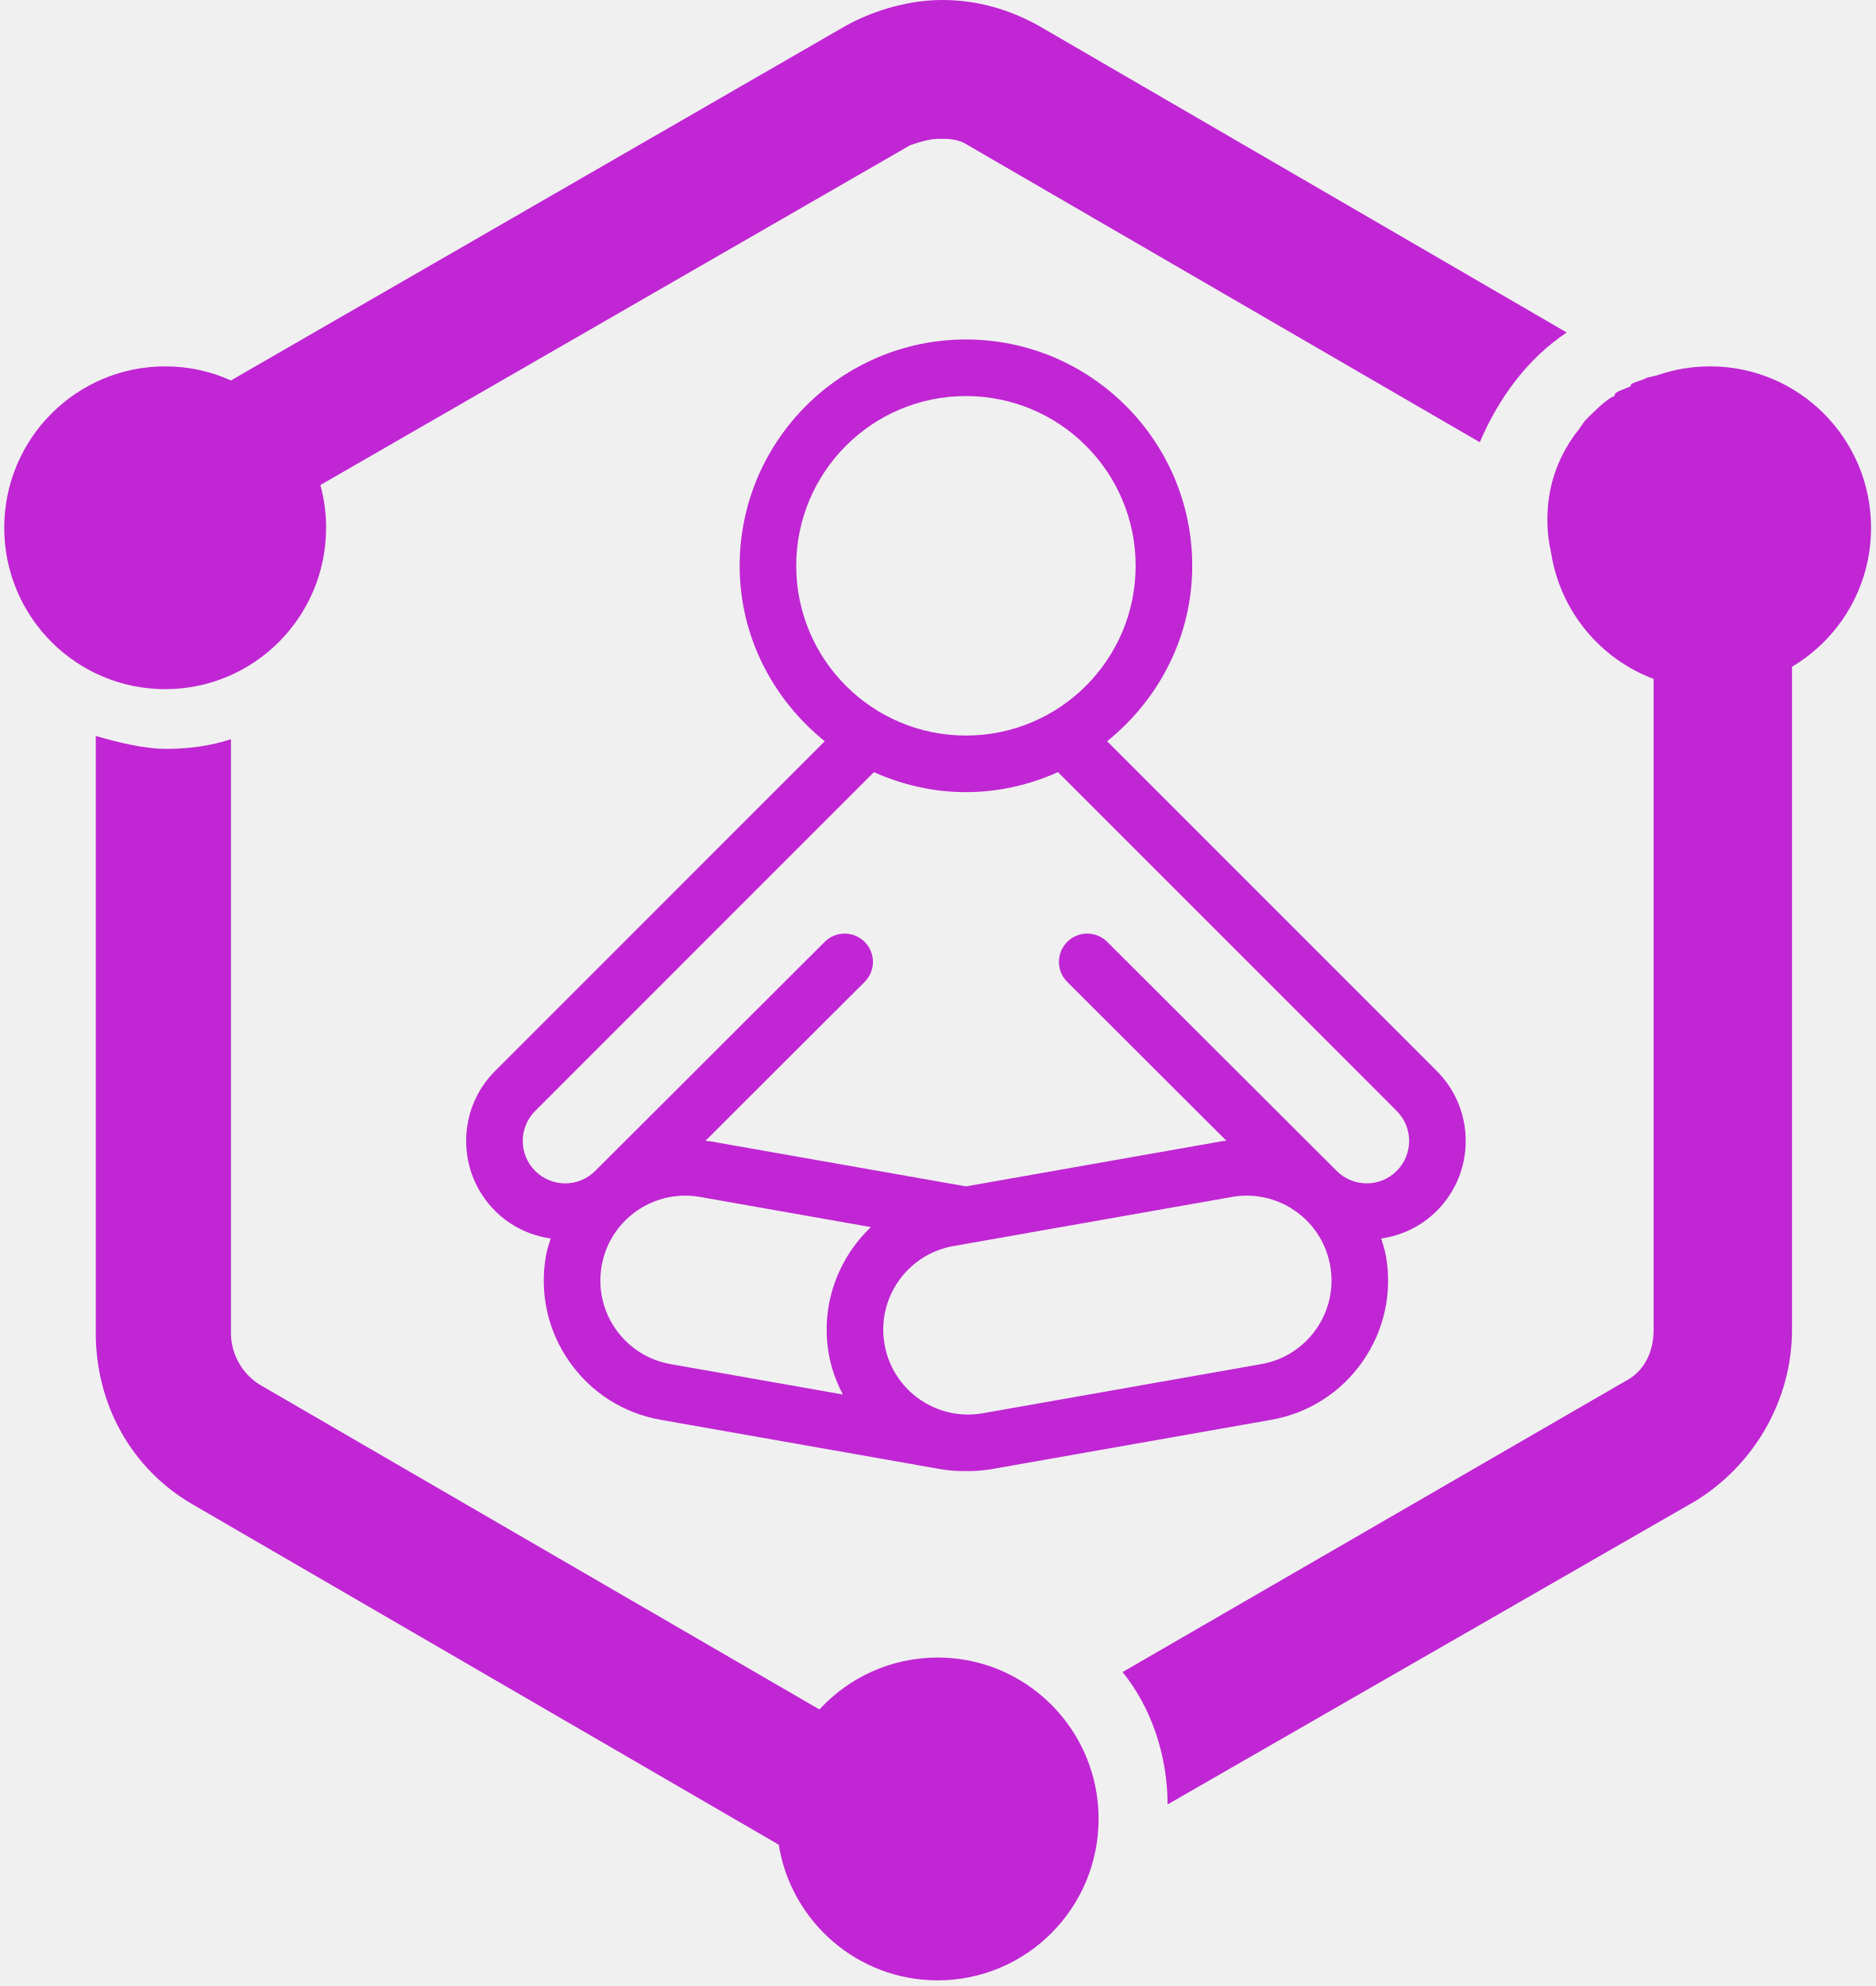
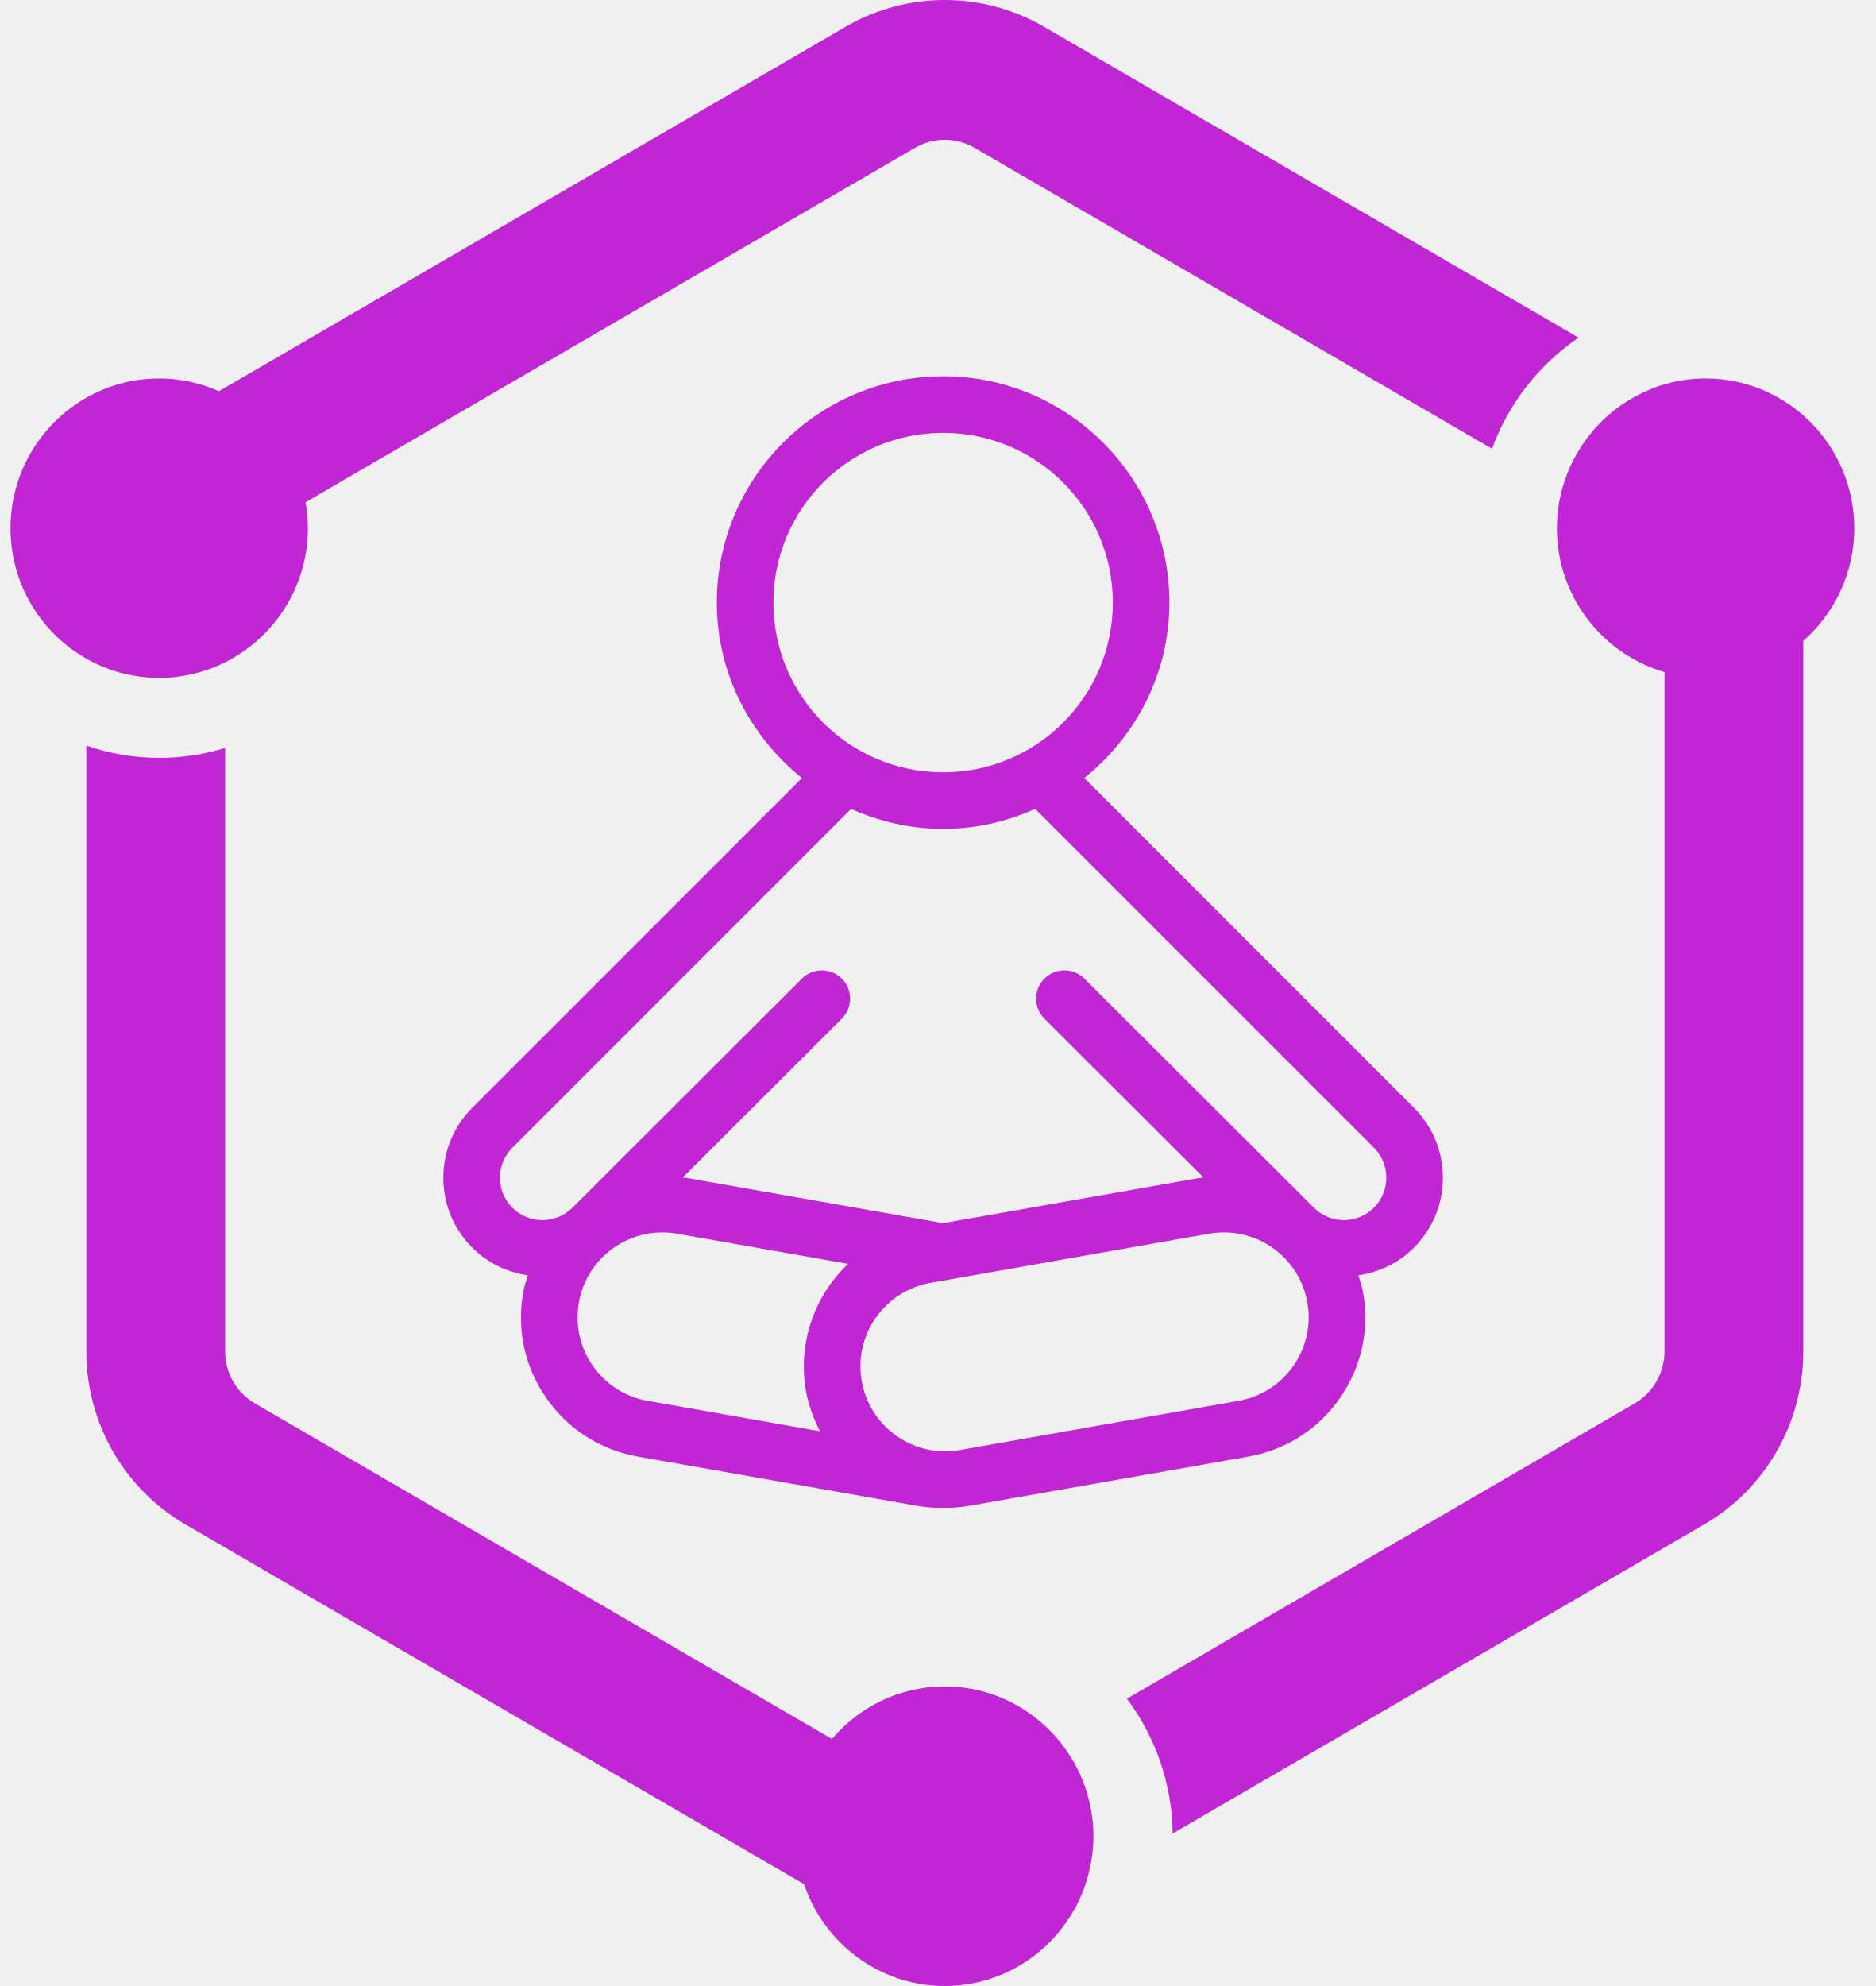
- <svg xmlns="http://www.w3.org/2000/svg" width="51" height="54" viewBox="0 0 110 117" fill="#c026d3">
-   <path d="M9.483 21.584C10.863 21.584 12.175 21.88 13.358 22.412L49.583 1.521C51.29 0.571 53.376 0 55.273 0C57.359 0 59.256 0.571 60.962 1.521L92.066 19.587C89.79 21.108 88.083 23.39 86.945 26.053L56.79 8.557C56.221 8.177 55.653 8.177 55.084 8.177C54.515 8.177 53.945 8.367 53.376 8.557L18.629 28.573C18.848 29.375 18.965 30.22 18.965 31.092C18.965 36.343 14.72 40.6 9.483 40.6C4.246 40.6 0 36.343 0 31.092C0 25.841 4.246 21.584 9.483 21.584Z" />
-   <path d="M97.386 22.114C98.367 21.771 99.42 21.584 100.517 21.584C105.754 21.584 110 25.841 110 31.092C110 34.577 108.13 37.624 105.342 39.28V78.348C105.342 82.532 103.066 86.335 99.652 88.427L68.549 106.303C68.549 103.45 67.6 100.598 65.894 98.506L95.48 81.391C96.618 80.82 97.187 79.679 97.187 78.348V39.998C94.04 38.814 91.687 36.001 91.15 32.584C91.005 31.954 90.928 31.297 90.928 30.617C90.928 28.715 91.497 27.003 92.635 25.482C92.73 25.387 92.825 25.244 92.919 25.102C93.014 24.959 93.109 24.817 93.204 24.721C93.773 24.151 94.152 23.771 94.721 23.39C94.721 23.39 94.911 23.39 94.911 23.2C95.028 23.083 95.145 23.038 95.307 22.976C95.407 22.937 95.524 22.892 95.669 22.82C95.669 22.82 95.859 22.82 95.859 22.63C96.049 22.535 96.191 22.487 96.333 22.439C96.475 22.392 96.618 22.344 96.807 22.249C96.99 22.203 97.184 22.158 97.386 22.114Z" />
-   <path d="M64.187 104.792C64.38 105.548 64.483 106.341 64.483 107.158C64.483 112.41 60.237 116.667 55 116.667C50.278 116.667 46.362 113.206 45.637 108.676L11.083 88.617C7.48 86.525 5.394 82.722 5.394 78.538V43.358C6.721 43.738 8.238 44.118 9.566 44.118C10.894 44.118 12.221 43.928 13.359 43.548V78.538C13.359 79.87 14.118 81.01 15.066 81.581L48.033 100.708C49.765 98.828 52.245 97.65 55 97.65C59.417 97.65 63.129 100.678 64.183 104.777L64.186 104.781L64.187 104.792Z" />
-   <path d="M86.115 67.215C86.115 65.657 85.508 64.191 84.406 63.09L64.986 43.669C68.018 41.223 70.001 37.523 70.001 33.333C70.001 25.981 64.019 20 56.667 20C49.315 20 43.334 25.981 43.334 33.333C43.334 37.523 45.316 41.222 48.348 43.669L28.927 63.09C27.825 64.192 27.218 65.657 27.218 67.215C27.218 68.772 27.825 70.238 28.927 71.339C29.824 72.236 30.965 72.782 32.196 72.963C32.092 73.3 31.982 73.636 31.919 73.99C31.533 76.182 32.023 78.394 33.299 80.217C34.576 82.04 36.486 83.257 38.678 83.644L55.092 86.538C55.573 86.623 56.062 86.667 56.546 86.667C56.581 86.667 56.611 86.655 56.646 86.655C56.695 86.655 56.739 86.667 56.788 86.667C57.273 86.667 57.761 86.623 58.242 86.539L74.655 83.645C76.847 83.258 78.757 82.041 80.034 80.218C81.31 78.395 81.8 76.184 81.414 73.991C81.351 73.636 81.241 73.301 81.137 72.965C82.369 72.784 83.51 72.236 84.406 71.34C85.508 70.238 86.115 68.772 86.115 67.215ZM46.667 33.333C46.667 27.81 51.144 23.333 56.667 23.333C62.191 23.333 66.667 27.81 66.667 33.333C66.667 38.857 62.191 43.333 56.667 43.333C51.144 43.333 46.667 38.857 46.667 33.333ZM48.587 79.78C48.737 80.631 49.035 81.419 49.414 82.153L39.258 80.362C36.538 79.882 34.723 77.29 35.203 74.57C35.63 72.144 37.74 70.438 40.121 70.438C40.408 70.438 40.7 70.463 40.995 70.514L51.068 72.291C49.109 74.152 48.084 76.924 48.587 79.78ZM74.075 80.362L57.662 83.257C57.368 83.308 57.076 83.333 56.788 83.333C54.407 83.333 52.297 81.627 51.871 79.201C51.391 76.481 53.207 73.889 55.926 73.409L72.339 70.515C72.633 70.462 72.925 70.438 73.214 70.438C75.595 70.438 77.704 72.144 78.132 74.57C78.611 77.289 76.795 79.883 74.075 80.362ZM82.049 68.982C81.562 69.47 80.922 69.714 80.282 69.714C79.642 69.714 79.002 69.47 78.514 68.982L64.992 55.488C64.341 54.837 63.285 54.837 62.635 55.488C61.985 56.139 61.984 57.194 62.635 57.844L72.018 67.209C71.933 67.221 71.845 67.217 71.76 67.231L56.667 69.893L41.574 67.232C41.488 67.217 41.402 67.222 41.316 67.21L50.699 57.846C51.35 57.194 51.35 56.139 50.699 55.489C50.048 54.839 48.993 54.838 48.343 55.489L34.821 68.983C34.333 69.471 33.693 69.716 33.053 69.716C32.413 69.716 31.773 69.471 31.285 68.983C30.308 68.007 30.308 66.424 31.285 65.448L51.244 45.489C52.905 46.232 54.733 46.667 56.667 46.667C58.602 46.667 60.429 46.232 62.09 45.488L82.049 65.447C83.026 66.423 83.026 68.006 82.049 68.982Z" />
+ <svg xmlns="http://www.w3.org/2000/svg" width="51" height="54" viewBox="0 0 51 54" fill="none">
+   <g clip-path="url(#clip0_2_83)">
+     <path fill-rule="evenodd" clip-rule="evenodd" d="M2.348 20.274C2.971 20.487 3.636 20.607 4.33 20.607C4.953 20.607 5.554 20.512 6.122 20.339V36.748C6.122 37.328 6.431 37.868 6.93 38.158L22.625 47.283C23.367 46.411 24.466 45.855 25.694 45.855C27.03 45.855 28.213 46.513 28.95 47.522C28.962 47.54 28.977 47.558 28.989 47.576C29.041 47.649 29.09 47.725 29.137 47.803L29.191 47.891C29.232 47.963 29.27 48.035 29.307 48.109C29.327 48.149 29.346 48.189 29.365 48.229C29.396 48.298 29.426 48.367 29.454 48.438C29.474 48.488 29.491 48.539 29.509 48.59C29.532 48.654 29.554 48.719 29.573 48.785C29.591 48.848 29.606 48.911 29.621 48.974L29.662 49.151C29.677 49.23 29.688 49.31 29.698 49.39C29.704 49.438 29.714 49.485 29.718 49.532C29.73 49.663 29.738 49.794 29.738 49.928C29.738 50.141 29.717 50.347 29.685 50.552L29.674 50.627C29.343 52.541 27.686 54 25.694 54C23.917 54 22.408 52.839 21.866 51.231L5.043 41.45C3.375 40.481 2.348 38.688 2.348 36.748V20.274ZM46.385 10.291C48.615 10.291 50.428 12.117 50.428 14.363C50.428 15.585 49.889 16.679 49.041 17.427V36.748C49.041 38.688 48.014 40.481 46.345 41.45L31.891 49.854C31.875 48.479 31.413 47.214 30.647 46.188L44.458 38.158C44.957 37.868 45.267 37.328 45.267 36.748V18.274C43.579 17.784 42.341 16.218 42.341 14.363C42.341 13.46 42.638 12.628 43.134 11.952C43.142 11.941 43.15 11.931 43.157 11.92C43.251 11.795 43.351 11.674 43.458 11.561L43.473 11.545C43.694 11.313 43.942 11.108 44.213 10.934C44.241 10.915 44.27 10.898 44.299 10.88C44.406 10.816 44.516 10.755 44.629 10.7C44.662 10.684 44.695 10.667 44.728 10.652C44.87 10.588 45.015 10.529 45.165 10.481L45.459 10.399C45.756 10.329 46.066 10.291 46.385 10.291ZM25.694 0C26.625 0 27.556 0.242 28.39 0.727L42.93 9.181C41.859 9.908 41.031 10.964 40.575 12.201L26.503 4.019C26.257 3.876 25.977 3.801 25.694 3.801C25.41 3.801 25.131 3.876 24.885 4.019L8.308 13.657C8.348 13.887 8.373 14.122 8.373 14.363C8.373 16.115 7.267 17.608 5.722 18.181C5.71 18.186 5.698 18.191 5.686 18.194C5.563 18.238 5.439 18.276 5.312 18.308L5.236 18.328C5.12 18.355 5.001 18.376 4.881 18.393L4.783 18.408C4.634 18.425 4.483 18.436 4.329 18.436C4.165 18.436 4.003 18.422 3.843 18.403C3.8 18.397 3.758 18.39 3.715 18.383C3.592 18.364 3.472 18.34 3.352 18.31C3.316 18.301 3.279 18.292 3.242 18.282C2.927 18.192 2.627 18.068 2.347 17.909L2.107 17.761C1.011 17.032 0.286 15.782 0.286 14.363C0.286 12.117 2.1 10.291 4.329 10.291C4.908 10.291 5.457 10.416 5.954 10.637L22.998 0.727C23.832 0.242 24.763 0 25.694 0Z" fill="#C026D3" />
+     <path d="M39.24 32.022C39.24 31.303 38.96 30.627 38.451 30.119L29.488 21.155C30.888 20.026 31.802 18.319 31.802 16.385C31.802 12.991 29.042 10.231 25.649 10.231C22.255 10.231 19.495 12.991 19.495 16.385C19.495 18.319 20.41 20.026 21.809 21.155L12.846 30.119C12.337 30.627 12.057 31.303 12.057 32.022C12.057 32.741 12.337 33.417 12.846 33.926C13.259 34.34 13.786 34.592 14.354 34.675C14.306 34.831 14.255 34.986 14.227 35.149C14.048 36.161 14.274 37.182 14.864 38.023C15.453 38.865 16.334 39.426 17.346 39.605L24.921 40.941C25.143 40.98 25.369 41 25.593 41C25.609 41 25.623 40.994 25.639 40.994C25.661 40.994 25.682 41 25.704 41C25.928 41 26.154 40.98 26.375 40.941L33.951 39.605C34.962 39.427 35.844 38.865 36.433 38.024C37.022 37.182 37.249 36.162 37.07 35.15C37.041 34.986 36.991 34.831 36.942 34.676C37.511 34.592 38.038 34.34 38.451 33.926C38.96 33.417 39.24 32.741 39.24 32.022ZM21.033 16.385C21.033 13.835 23.099 11.769 25.649 11.769C28.198 11.769 30.264 13.835 30.264 16.385C30.264 18.934 28.198 21 25.649 21C23.099 21 21.033 18.934 21.033 16.385ZM21.919 37.822C21.989 38.214 22.126 38.578 22.301 38.917L17.614 38.09C16.358 37.869 15.521 36.672 15.742 35.417C15.939 34.297 16.913 33.51 18.012 33.51C18.145 33.51 18.279 33.522 18.415 33.545L23.065 34.365C22.16 35.224 21.687 36.504 21.919 37.822ZM33.683 38.09L26.108 39.426C25.972 39.45 25.837 39.462 25.705 39.462C24.606 39.462 23.632 38.674 23.435 37.554C23.213 36.299 24.052 35.103 25.307 34.881L32.882 33.545C33.017 33.521 33.152 33.51 33.286 33.51C34.385 33.51 35.358 34.297 35.555 35.417C35.776 36.672 34.938 37.869 33.683 38.09ZM37.364 32.838C37.138 33.063 36.843 33.176 36.548 33.176C36.252 33.176 35.957 33.063 35.732 32.838L29.491 26.61C29.19 26.309 28.703 26.309 28.403 26.61C28.103 26.91 28.102 27.397 28.403 27.697L32.734 32.02C32.694 32.025 32.654 32.023 32.615 32.03L25.649 33.258L18.683 32.03C18.643 32.023 18.603 32.026 18.564 32.02L22.894 27.698C23.195 27.397 23.195 26.91 22.894 26.61C22.594 26.31 22.107 26.31 21.807 26.61L15.566 32.839C15.341 33.064 15.045 33.176 14.75 33.176C14.454 33.176 14.159 33.064 13.934 32.839C13.483 32.388 13.483 31.657 13.934 31.207L23.145 21.995C23.912 22.338 24.756 22.538 25.649 22.538C26.541 22.538 27.385 22.338 28.152 21.994L37.364 31.206C37.814 31.657 37.814 32.387 37.364 32.838Z" fill="#C026D3" />
+   </g>
+   <defs>
+     <clipPath id="clip0_2_83">
+       <rect width="50.143" height="54" fill="white" transform="translate(0.285568)" />
+     </clipPath>
+   </defs>
</svg>
